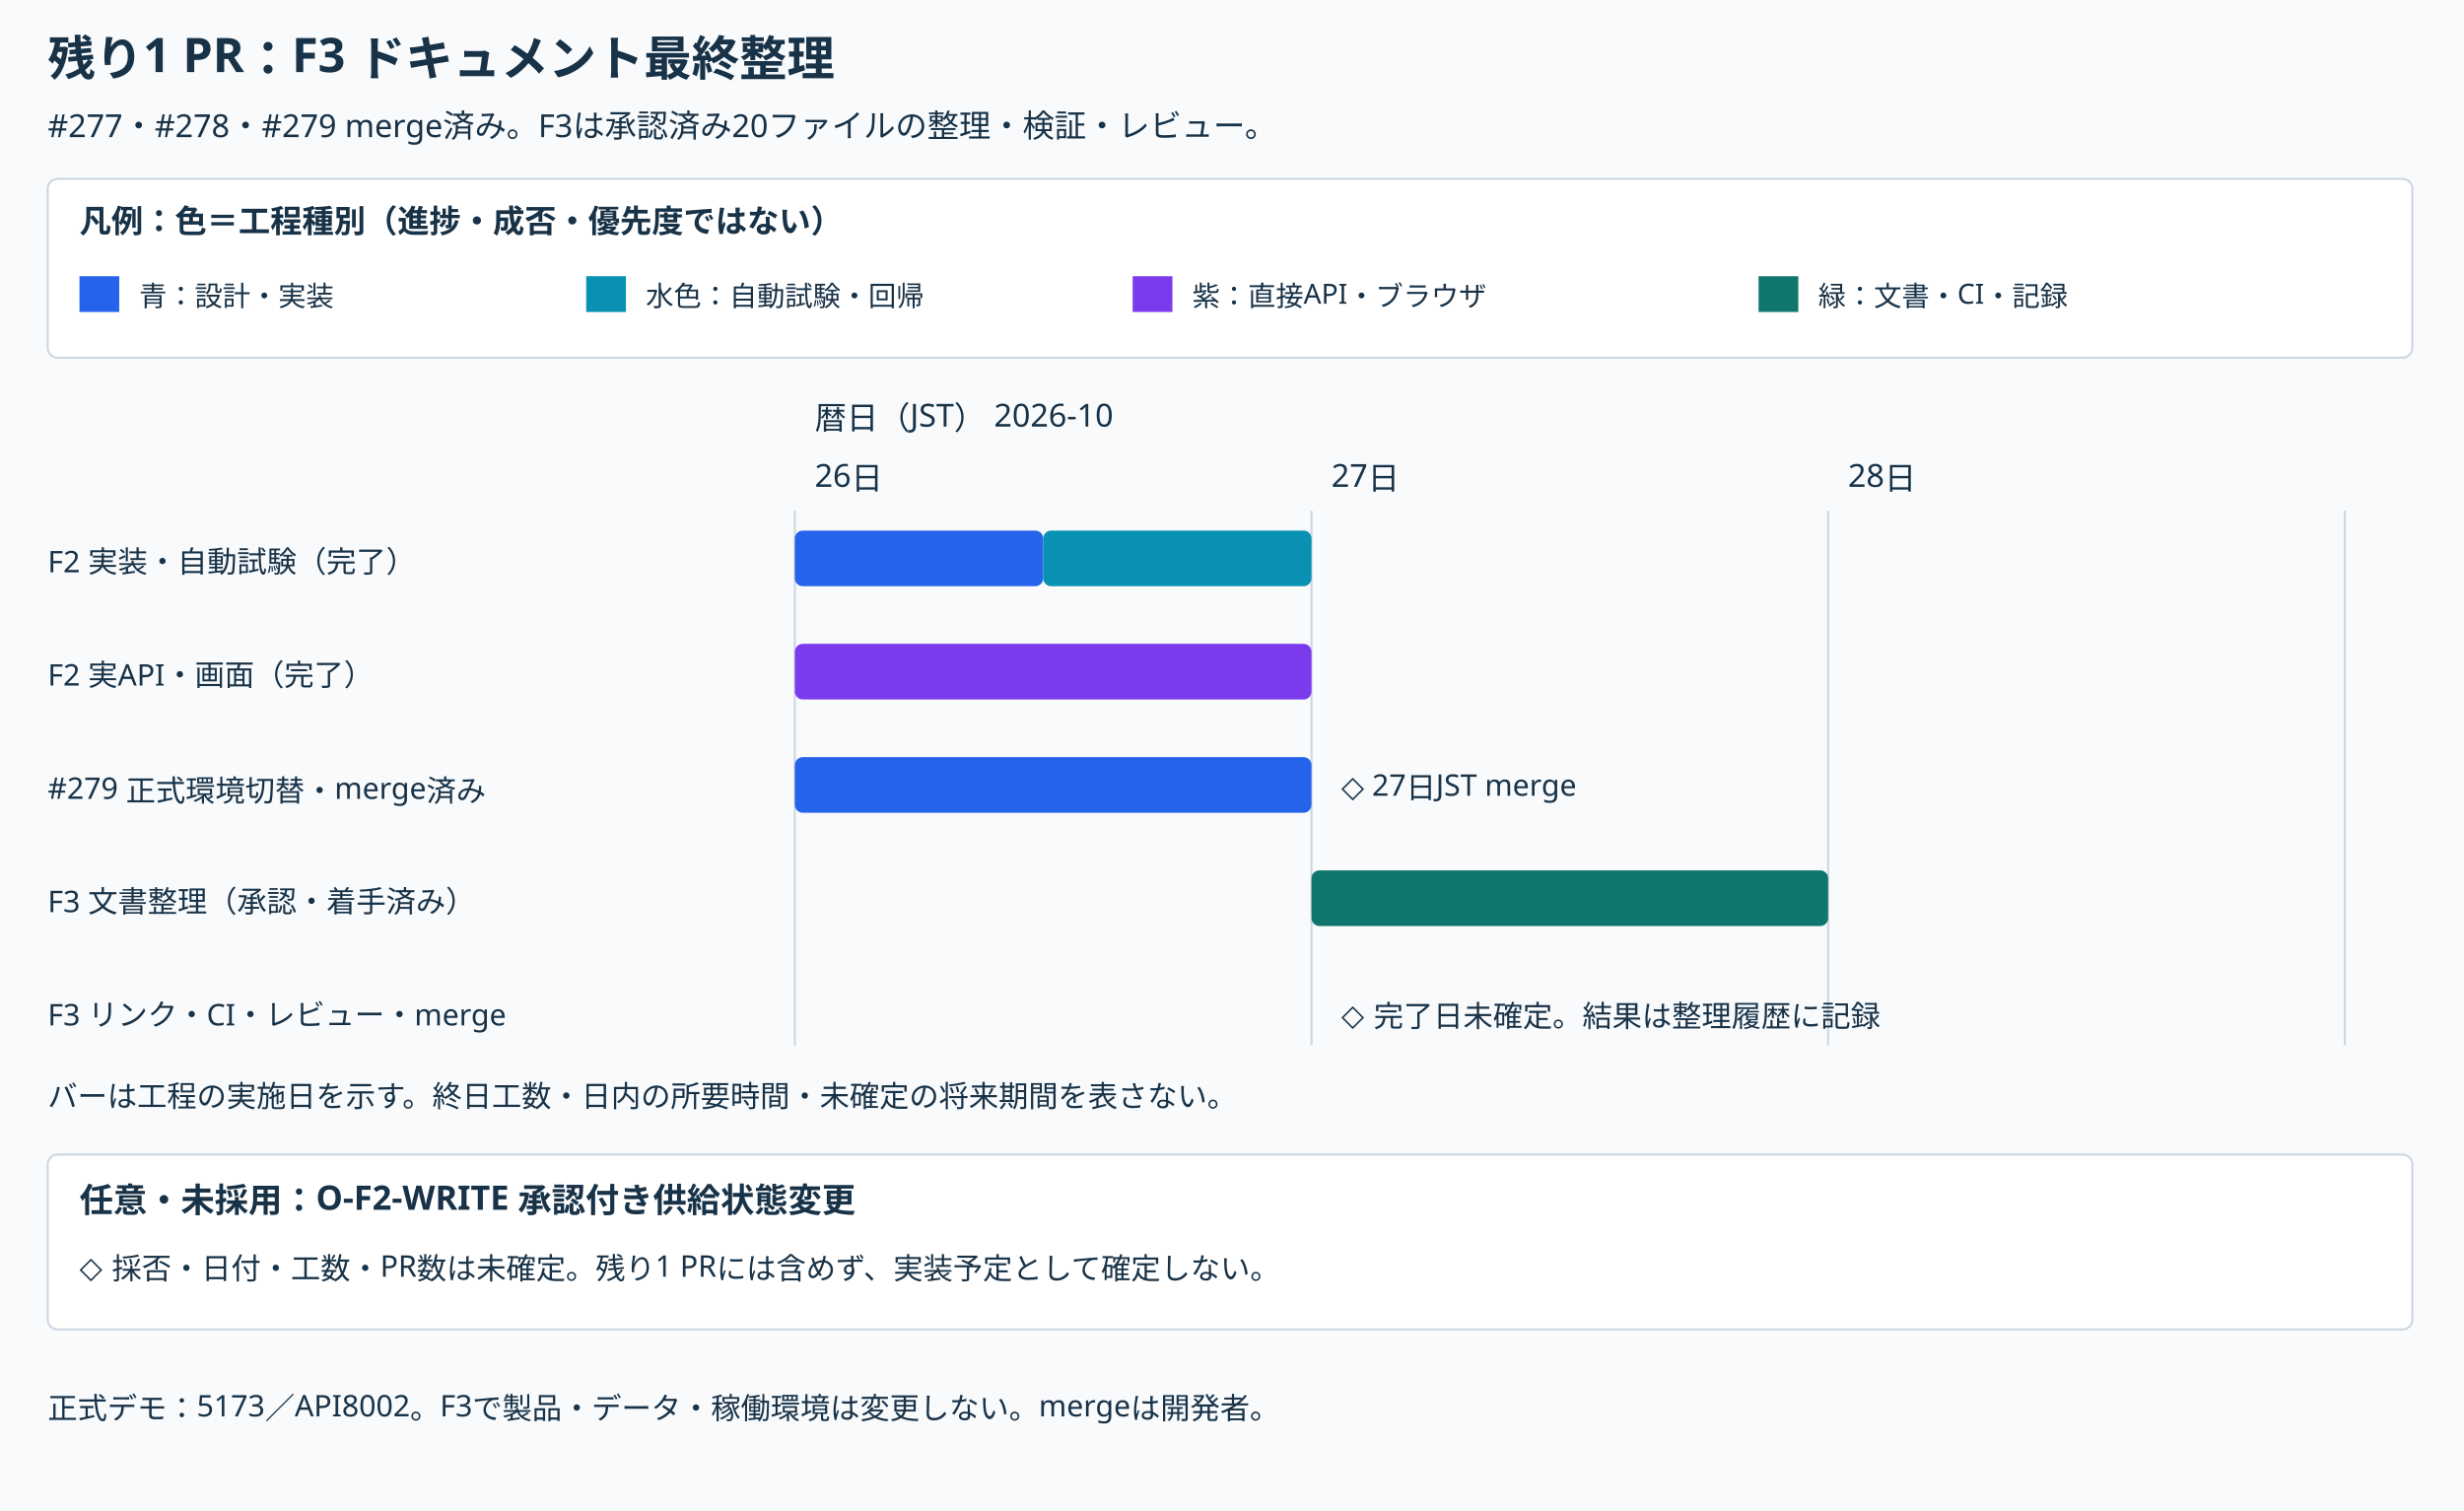
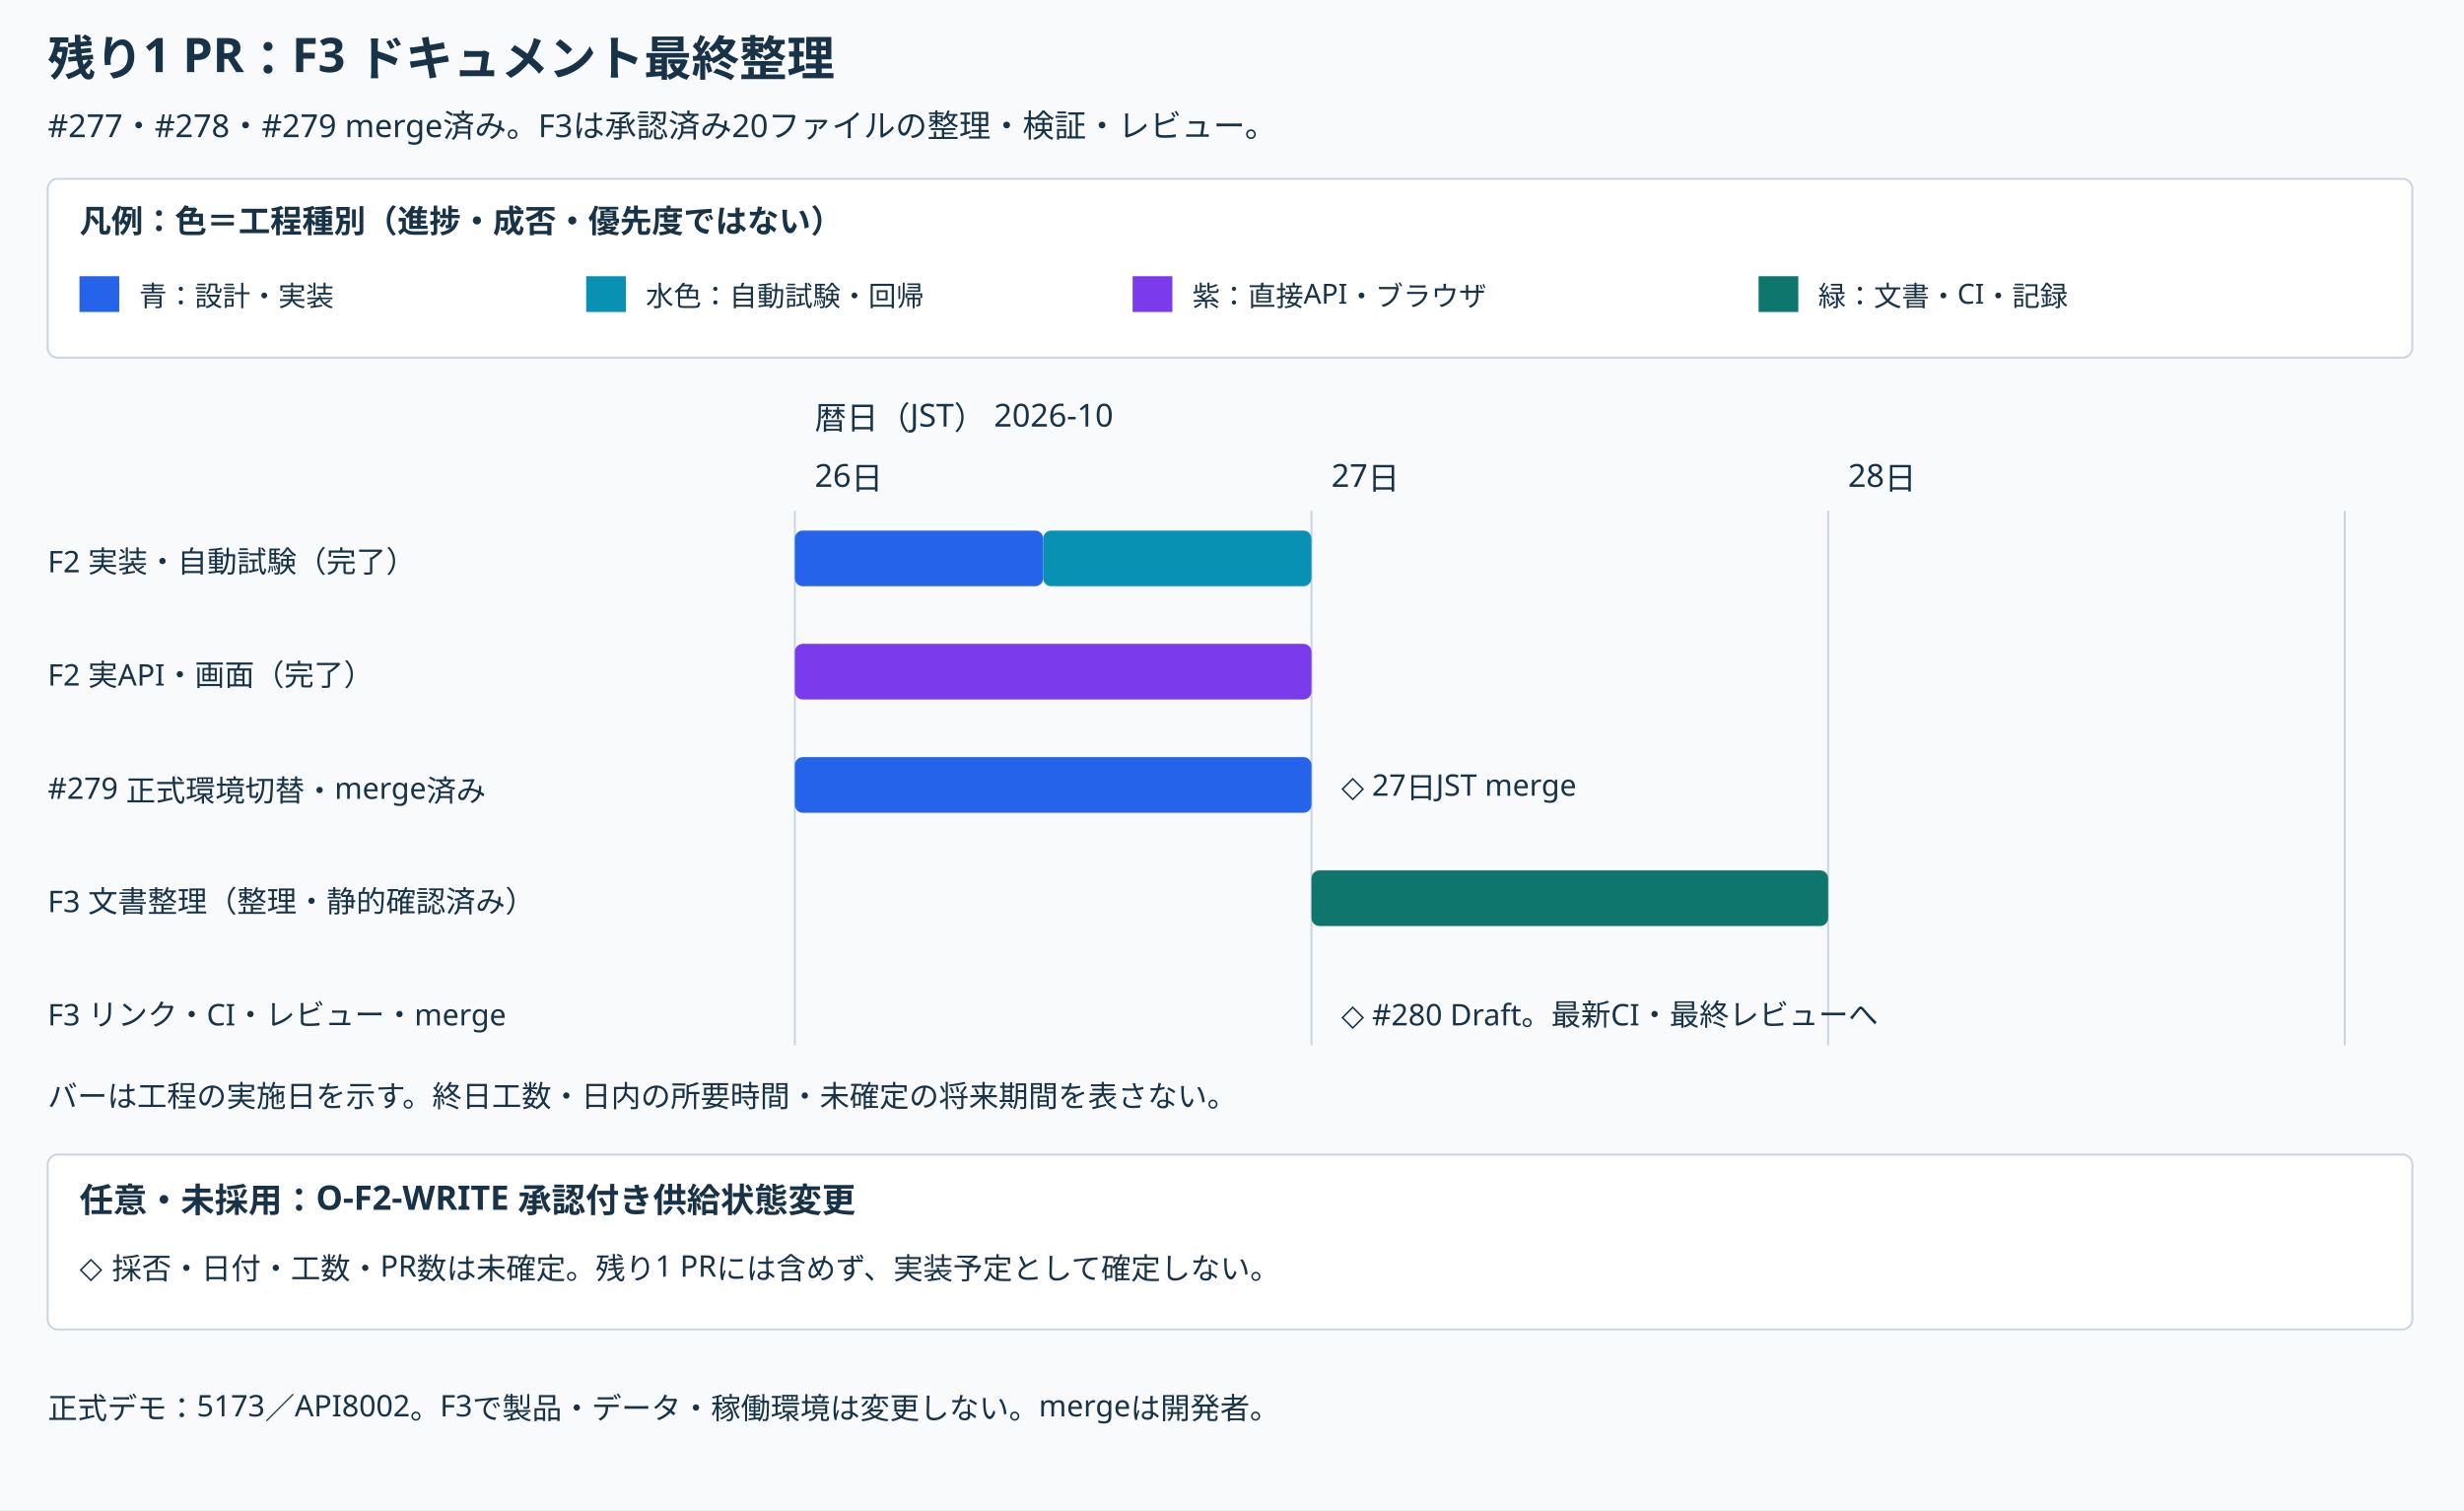
<svg xmlns="http://www.w3.org/2000/svg" width="1240" height="760" viewBox="0 0 1240 760" role="img" aria-labelledby="title desc">
  <rect width="1240" height="760" fill="#f8fafc" />
  <g font-family="sans-serif" fill="#183247">
    <text x="24" y="38" font-size="24" font-weight="bold">残り1 PR：F3 ドキュメント最終整理</text>
    <text x="24" y="69" font-size="16">#277・#278・#279 merge済み。F3は承認済み20ファイルの整理・検証・レビュー。</text>
    <rect x="24" y="90" width="1190" height="90" rx="5" fill="white" stroke="#cbd5e1" />
    <text x="40" y="117" font-size="16" font-weight="bold">凡例：色＝工程種別（進捗・成否・優先度ではない）</text>
    <g font-size="14">
      <rect x="40" y="139" width="20" height="18" fill="#2563eb" />
      <text x="70" y="154">青：設計・実装</text>
      <rect x="295" y="139" width="20" height="18" fill="#0891b2" />
      <text x="325" y="154">水色：自動試験・回帰</text>
      <rect x="570" y="139" width="20" height="18" fill="#7c3aed" />
      <text x="600" y="154">紫：直接API・ブラウザ</text>
      <rect x="885" y="139" width="20" height="18" fill="#0f766e" />
      <text x="915" y="154">緑：文書・CI・記録</text>
    </g>
    <text x="410" y="216" font-size="16">暦日（JST） 2026-10</text>
    <g font-size="16">
      <text x="410" y="245">26日</text>
      <text x="670" y="245">27日</text>
      <text x="930" y="245">28日</text>
    </g>
    <g stroke="#cbd5e1">
      <path d="M400 257V526 M660 257V526 M920 257V526 M1180 257V526" />
    </g>
    <g font-size="15">
      <text x="24" y="288">F2 実装・自動試験（完了）</text>
      <rect x="400" y="267" width="125" height="28" rx="4" fill="#2563eb" />
      <rect x="525" y="267" width="135" height="28" rx="4" fill="#0891b2" />
      <text x="24" y="345">F2 実API・画面（完了）</text>
      <rect x="400" y="324" width="260" height="28" rx="4" fill="#7c3aed" />
      <text x="24" y="402">#279 正式環境切替・merge済み</text>
      <rect x="400" y="381" width="260" height="28" rx="4" fill="#2563eb" />
      <text x="675" y="401">◇ 27日JST merge</text>
-       <text x="24" y="459">F3 文書整理（承認・着手済み）</text>
+       <text x="24" y="459">F3 文書整理（整理・静的確認済み）</text>
      <rect x="660" y="438" width="260" height="28" rx="4" fill="#0f766e" />
      <text x="24" y="516">F3 リンク・CI・レビュー・merge</text>
-       <text x="675" y="516">◇ 完了日未確定。結果は整理履歴に記録</text>
+       <text x="675" y="516">◇ #280 Draft。最新CI・最終レビューへ</text>
    </g>
    <text x="24" y="557" font-size="15">バーは工程の実施日を示す。終日工数・日内の所要時間・未確定の将来期間を表さない。</text>
    <rect x="24" y="581" width="1190" height="88" rx="5" fill="white" stroke="#cbd5e1" />
    <text x="40" y="610" font-size="17" font-weight="bold">任意・未採用：O-F2-WRITE 承認付き供給状態変更</text>
    <text x="40" y="643" font-size="15">◇ 採否・日付・工数・PR数は未確定。残り1 PRには含めず、実装予定として確定しない。</text>
    <text x="24" y="714" font-size="15">正式デモ：5173／API8002。F3で製品・データ・稼働環境は変更しない。mergeは開発者。</text>
  </g>
</svg>
